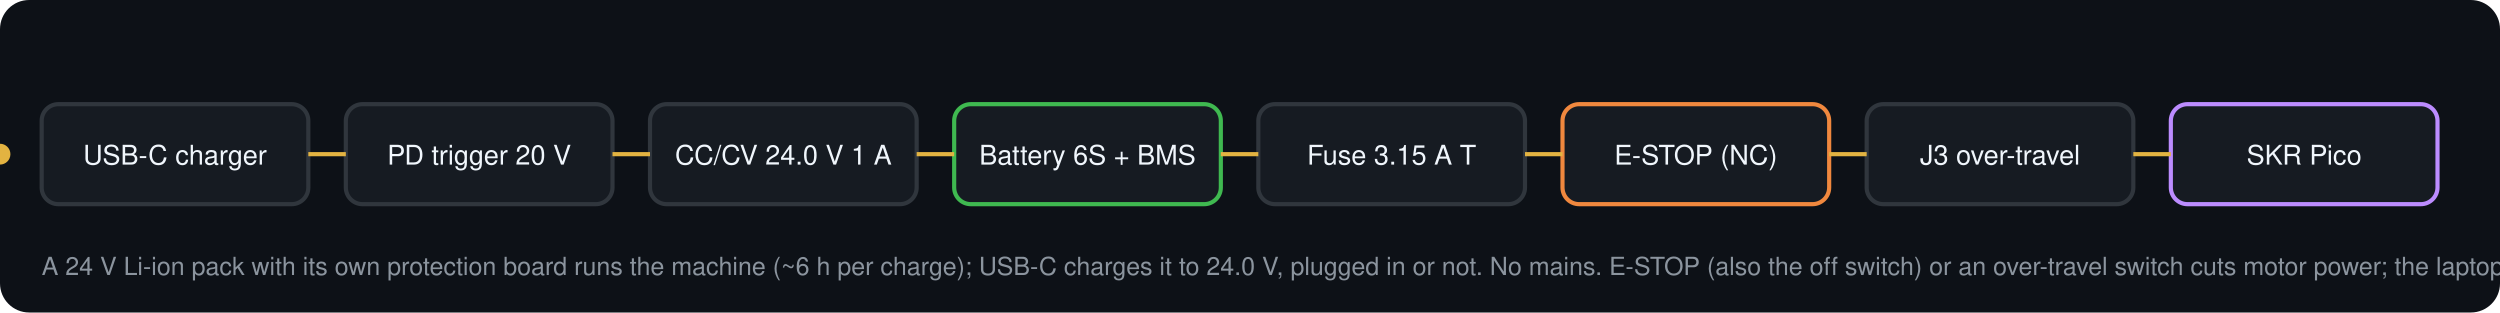
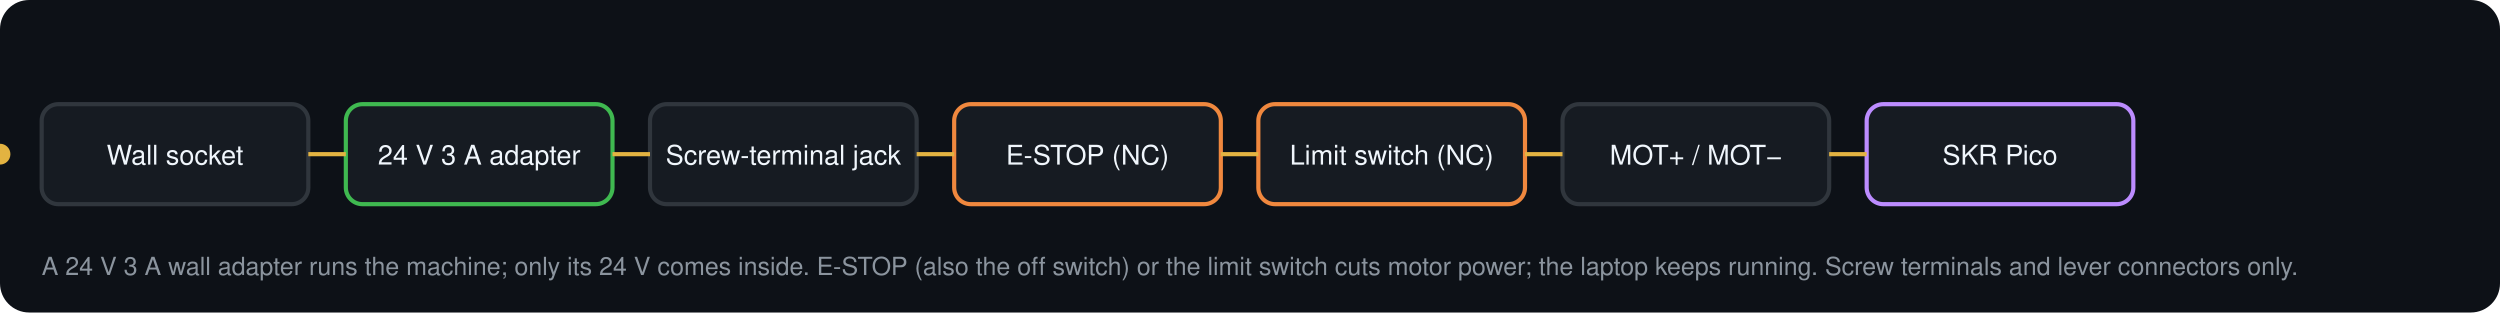
<svg xmlns="http://www.w3.org/2000/svg" viewBox="0 0 1200 150" font-family="Segoe UI,Helvetica,Arial,sans-serif">
  <style>.t{fill:#f0f6fc} .m{fill:#8b949e} .b{font-weight:600} </style>
  <rect width="1200" height="150" rx="14" fill="#0d1117" />
  <rect x="20" y="50" width="128" height="48" rx="8" fill="#161b22" stroke="#30363d" stroke-width="2" />
-   <text x="84.0" y="79" class="t" font-size="13" text-anchor="middle">USB-C charger</text>
-   <rect x="166" y="50" width="128" height="48" rx="8" fill="#161b22" stroke="#30363d" stroke-width="2" />
-   <text x="230.0" y="79" class="t" font-size="13" text-anchor="middle">PD trigger 20 V</text>
+   <text x="84.0" y="79" class="t" font-size="13" text-anchor="middle">Wall socket</text>
+   <rect x="166" y="50" width="128" height="48" rx="8" fill="#161b22" stroke="#3fb950" stroke-width="2" />
+   <text x="230.0" y="79" class="t" font-size="13" text-anchor="middle">24 V 3 A adapter</text>
  <line x1="148" y1="74" x2="166" y2="74" stroke="#e3b341" stroke-width="2" />
  <rect x="312" y="50" width="128" height="48" rx="8" fill="#161b22" stroke="#30363d" stroke-width="2" />
-   <text x="376.0" y="79" class="t" font-size="13" text-anchor="middle">CC/CV 24.0 V 1 A</text>
+   <text x="376.0" y="79" class="t" font-size="13" text-anchor="middle">Screw-terminal jack</text>
  <line x1="294" y1="74" x2="312" y2="74" stroke="#e3b341" stroke-width="2" />
-   <rect x="458" y="50" width="128" height="48" rx="8" fill="#161b22" stroke="#3fb950" stroke-width="2" />
-   <text x="522.0" y="79" class="t" font-size="13" text-anchor="middle">Battery 6S + BMS</text>
+   <rect x="458" y="50" width="128" height="48" rx="8" fill="#161b22" stroke="#f0883e" stroke-width="2" />
+   <text x="522.0" y="79" class="t" font-size="13" text-anchor="middle">E-STOP (NC)</text>
  <line x1="440" y1="74" x2="458" y2="74" stroke="#e3b341" stroke-width="2" />
-   <rect x="604" y="50" width="128" height="48" rx="8" fill="#161b22" stroke="#30363d" stroke-width="2" />
-   <text x="668.0" y="79" class="t" font-size="13" text-anchor="middle">Fuse 3.15 A T</text>
+   <rect x="604" y="50" width="128" height="48" rx="8" fill="#161b22" stroke="#f0883e" stroke-width="2" />
+   <text x="668.0" y="79" class="t" font-size="13" text-anchor="middle">Limit switch (NC)</text>
  <line x1="586" y1="74" x2="604" y2="74" stroke="#e3b341" stroke-width="2" />
-   <rect x="750" y="50" width="128" height="48" rx="8" fill="#161b22" stroke="#f0883e" stroke-width="2" />
-   <text x="814.0" y="79" class="t" font-size="13" text-anchor="middle">E-STOP (NC)</text>
+   <rect x="750" y="50" width="128" height="48" rx="8" fill="#161b22" stroke="#30363d" stroke-width="2" />
+   <text x="814.0" y="79" class="t" font-size="13" text-anchor="middle">MOT+ / MOT−</text>
  <line x1="732" y1="74" x2="750" y2="74" stroke="#e3b341" stroke-width="2" />
-   <rect x="896" y="50" width="128" height="48" rx="8" fill="#161b22" stroke="#30363d" stroke-width="2" />
-   <text x="960.0" y="79" class="t" font-size="13" text-anchor="middle">J3 over-travel</text>
+   <rect x="896" y="50" width="128" height="48" rx="8" fill="#161b22" stroke="#bc8cff" stroke-width="2" />
+   <text x="960.0" y="79" class="t" font-size="13" text-anchor="middle">SKR Pico</text>
  <line x1="878" y1="74" x2="896" y2="74" stroke="#e3b341" stroke-width="2" />
-   <rect x="1042" y="50" width="128" height="48" rx="8" fill="#161b22" stroke="#bc8cff" stroke-width="2" />
-   <text x="1106.0" y="79" class="t" font-size="13" text-anchor="middle">SKR Pico</text>
-   <line x1="1024" y1="74" x2="1042" y2="74" stroke="#e3b341" stroke-width="2" />
  <circle cy="74" r="5" fill="#e3b341">
-     <animate attributeName="cx" from="20" to="1170" dur="3s" repeatCount="indefinite" />
+     <animate attributeName="cx" from="20" to="1024" dur="3s" repeatCount="indefinite" />
  </circle>
-   <text x="20" y="132" class="m" font-size="12">A 24 V Li-ion pack with its own protection board runs the machine (~6 h per charge); USB-C charges it to 24.0 V, plugged in or not. No mains. E-STOP (also the off switch) or an over-travel switch cuts motor power; the laptop keeps running. Screw terminals and lever connectors only.</text>
+   <text x="20" y="132" class="m" font-size="12">A 24 V 3 A wall adapter runs the machine; only its 24 V comes inside. E-STOP (also the off switch) or the limit switch cuts motor power; the laptop keeps running. Screw terminals and lever connectors only.</text>
</svg>
